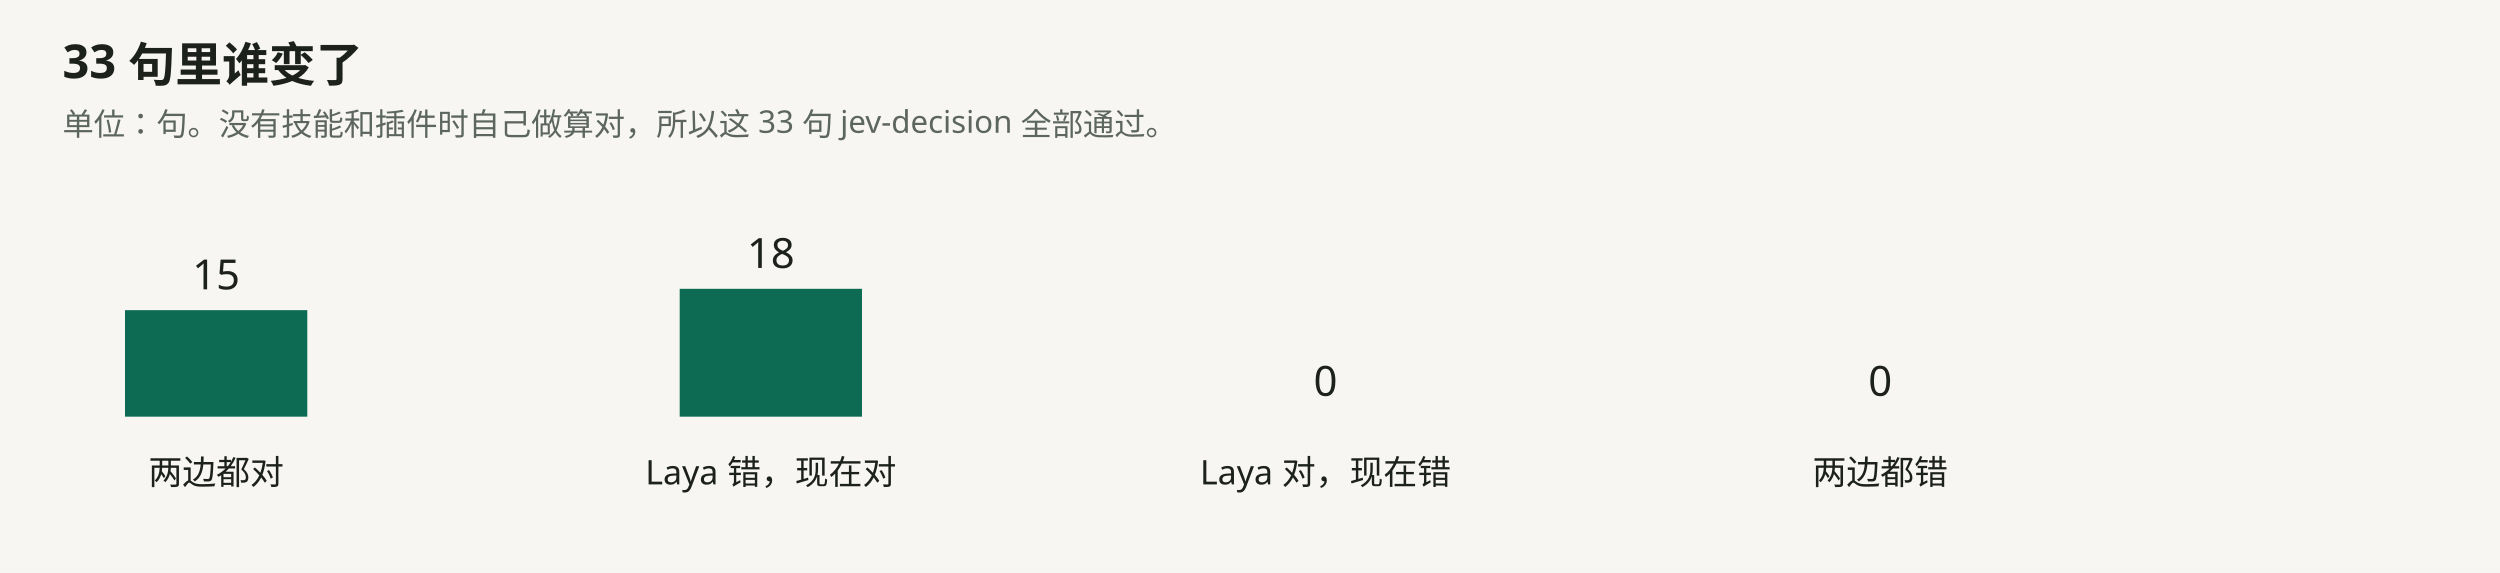
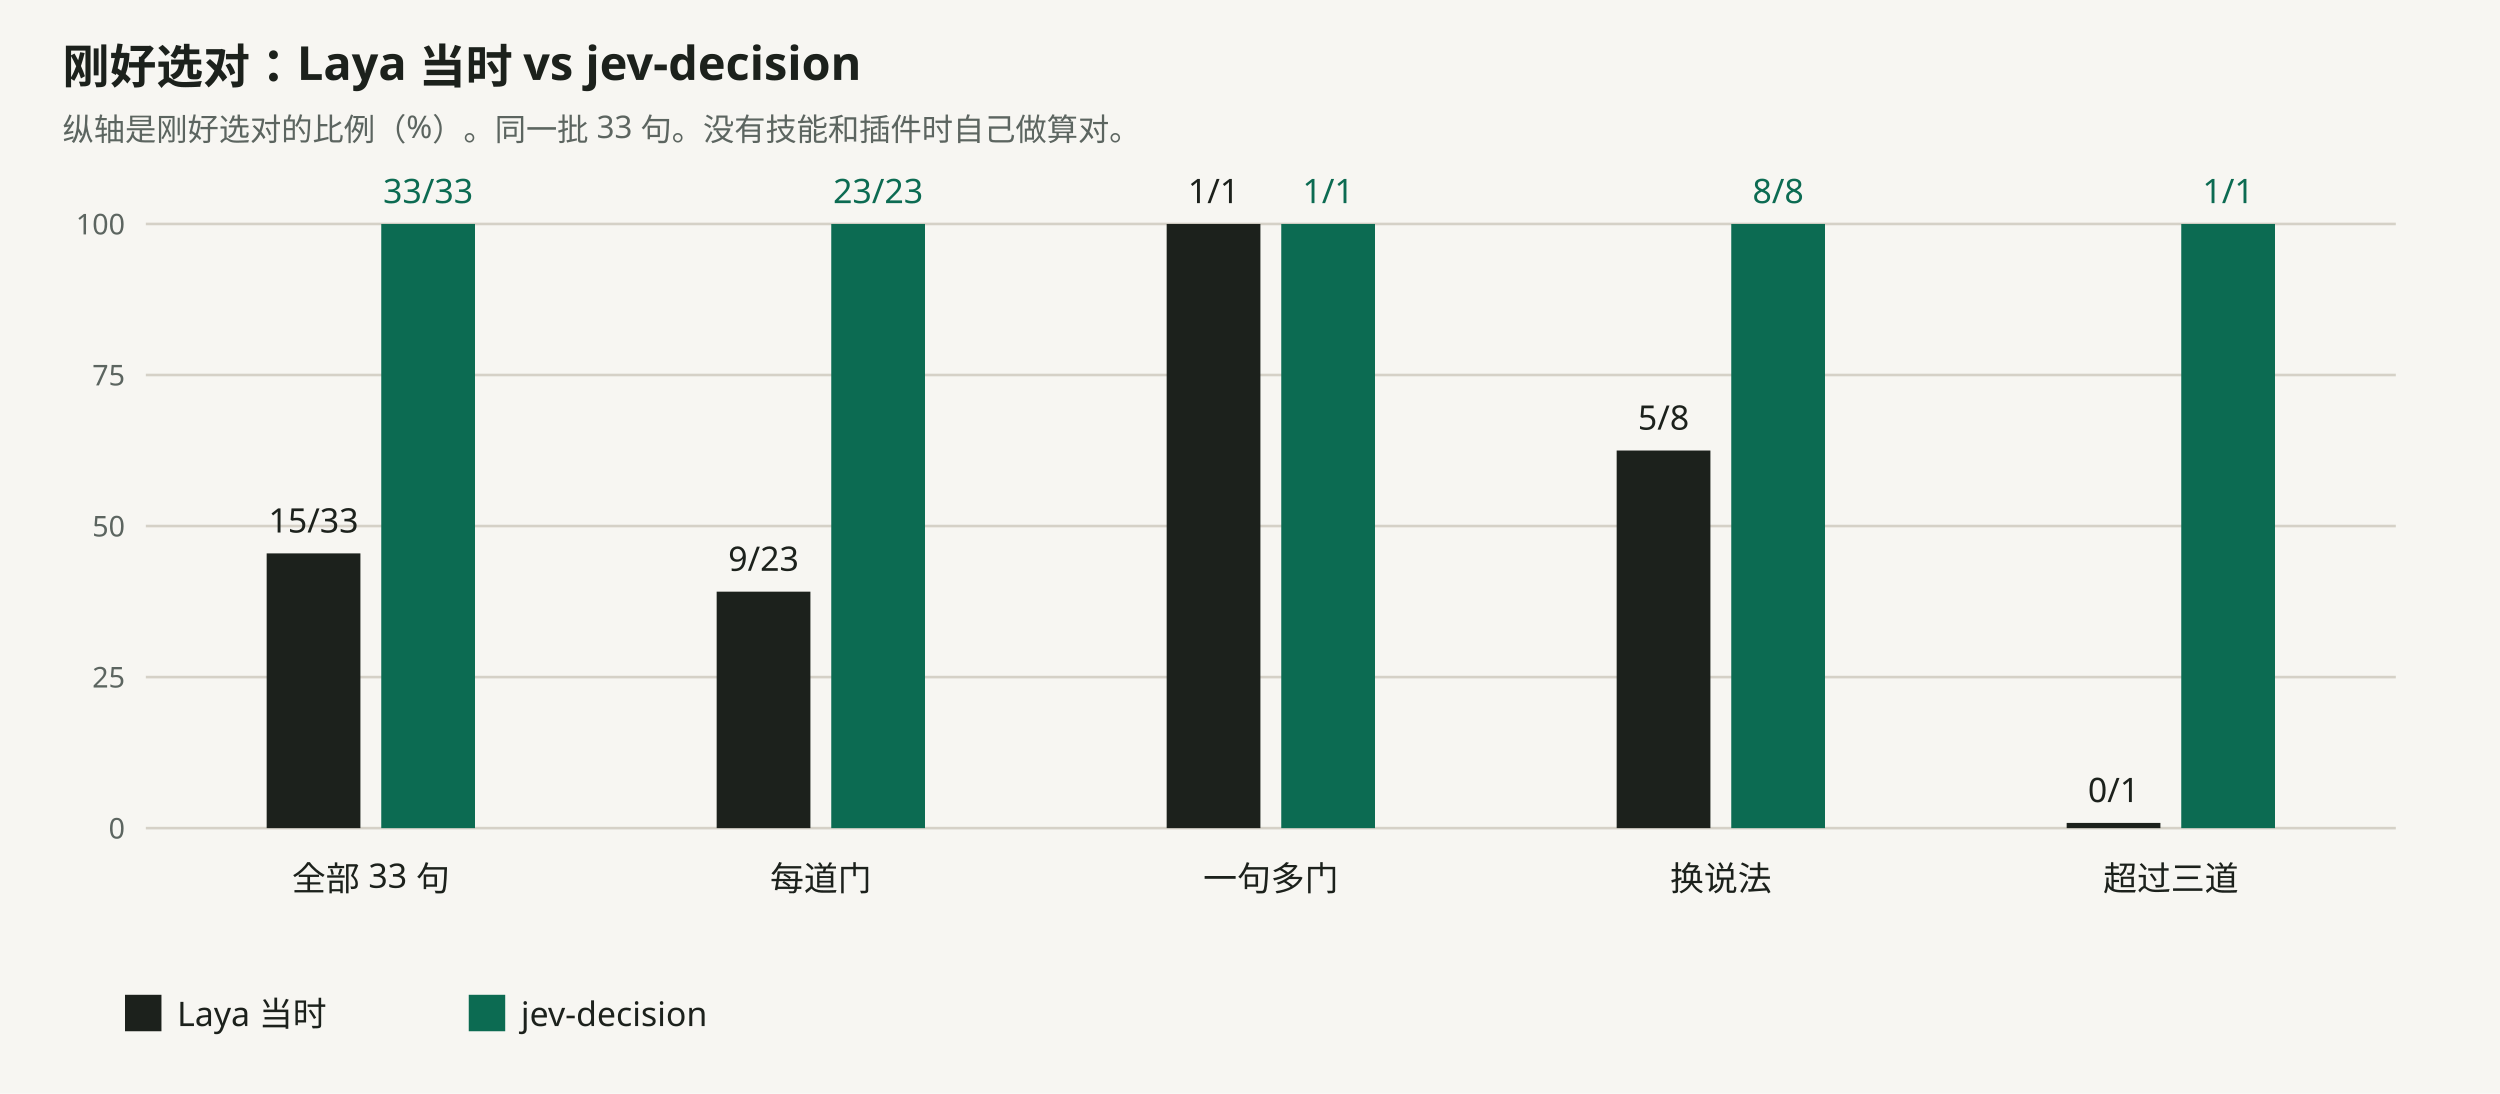
- <svg xmlns="http://www.w3.org/2000/svg" width="960" height="220" viewBox="0 0 960 220">
-   <rect width="960" height="220" fill="#f7f6f2" />
-   <text x="24" y="30" font-family="Noto Sans SC, Segoe UI, sans-serif" font-size="18" font-weight="700" fill="#1c211c">33 句里谁变了</text>
-   <text x="24" y="52" font-family="Noto Sans SC, Segoe UI, sans-serif" font-size="12" fill="#5c6560">单位：句。没有技能和插件时自己做算对，所以这 33 句 jev-decision 全部通过。</text>
-   <rect x="48.0" y="119.1" width="70" height="40.9" fill="#0c6b52" />
-   <text x="83.0" y="111.1" text-anchor="middle" font-size="16" font-family="Segoe UI, sans-serif" fill="#1c211c">15</text>
-   <text x="83.0" y="186" text-anchor="middle" font-size="13" font-family="Noto Sans SC, Segoe UI, sans-serif" fill="#1c211c">两边都对</text>
-   <rect x="261.0" y="110.9" width="70" height="49.1" fill="#0c6b52" />
-   <text x="296.0" y="102.9" text-anchor="middle" font-size="16" font-family="Segoe UI, sans-serif" fill="#1c211c">18</text>
-   <text x="296.0" y="186" text-anchor="middle" font-size="13" font-family="Noto Sans SC, Segoe UI, sans-serif" fill="#1c211c">Laya 错，现在对</text>
-   <rect x="474.0" y="160.0" width="70" height="0.0" fill="#8f3d32" />
-   <text x="509.0" y="152.0" text-anchor="middle" font-size="16" font-family="Segoe UI, sans-serif" fill="#1c211c">0</text>
-   <text x="509.0" y="186" text-anchor="middle" font-size="13" font-family="Noto Sans SC, Segoe UI, sans-serif" fill="#1c211c">Laya 对，现在错</text>
-   <rect x="687.0" y="160.0" width="70" height="0.0" fill="#1c211c" />
-   <text x="722.0" y="152.0" text-anchor="middle" font-size="16" font-family="Segoe UI, sans-serif" fill="#1c211c">0</text>
-   <text x="722.0" y="186" text-anchor="middle" font-size="13" font-family="Noto Sans SC, Segoe UI, sans-serif" fill="#1c211c">两边都错</text>
+ <svg xmlns="http://www.w3.org/2000/svg" width="960" height="420" viewBox="0 0 960 420">
+   <rect width="960" height="420" fill="#f7f6f2" />
+   <text x="24" y="32" font-family="Noto Sans SC, Segoe UI, sans-serif" font-size="18" font-weight="700" fill="#1c211c">刚好选对：Laya 当时 vs jev-decision</text>
+   <text x="24" y="54" font-family="Noto Sans SC, Segoe UI, sans-serif" font-size="12" fill="#5c6560">纵轴是刚好选对的比例（%）。同一批 33 句。没有技能和插件时自己做算对。</text>
+   <line x1="56" y1="318.0" x2="920" y2="318.0" stroke="#d5d1c7" />
+   <text x="48" y="322.0" text-anchor="end" font-size="11" font-family="Segoe UI, sans-serif" fill="#5c6560">0</text>
+   <line x1="56" y1="260.0" x2="920" y2="260.0" stroke="#d5d1c7" />
+   <text x="48" y="264.0" text-anchor="end" font-size="11" font-family="Segoe UI, sans-serif" fill="#5c6560">25</text>
+   <line x1="56" y1="202.0" x2="920" y2="202.0" stroke="#d5d1c7" />
+   <text x="48" y="206.0" text-anchor="end" font-size="11" font-family="Segoe UI, sans-serif" fill="#5c6560">50</text>
+   <line x1="56" y1="144.0" x2="920" y2="144.0" stroke="#d5d1c7" />
+   <text x="48" y="148.0" text-anchor="end" font-size="11" font-family="Segoe UI, sans-serif" fill="#5c6560">75</text>
+   <line x1="56" y1="86.0" x2="920" y2="86.0" stroke="#d5d1c7" />
+   <text x="48" y="90.0" text-anchor="end" font-size="11" font-family="Segoe UI, sans-serif" fill="#5c6560">100</text>
+   <rect x="102.4" y="212.5" width="36" height="105.5" fill="#1c211c" />
+   <text x="120.4" y="204.5" text-anchor="middle" font-size="13" font-family="Segoe UI, sans-serif" fill="#1c211c">15/33</text>
+   <rect x="146.4" y="86.0" width="36" height="232.0" fill="#0c6b52" />
+   <text x="164.4" y="78.0" text-anchor="middle" font-size="13" font-family="Segoe UI, sans-serif" fill="#0c6b52">33/33</text>
+   <text x="142.4" y="342" text-anchor="middle" font-size="13" font-family="Noto Sans SC, Segoe UI, sans-serif" fill="#1c211c">全部 33 句</text>
+   <rect x="275.2" y="227.2" width="36" height="90.8" fill="#1c211c" />
+   <text x="293.2" y="219.2" text-anchor="middle" font-size="13" font-family="Segoe UI, sans-serif" fill="#1c211c">9/23</text>
+   <rect x="319.2" y="86.0" width="36" height="232.0" fill="#0c6b52" />
+   <text x="337.2" y="78.0" text-anchor="middle" font-size="13" font-family="Segoe UI, sans-serif" fill="#0c6b52">23/23</text>
+   <text x="315.2" y="342" text-anchor="middle" font-size="13" font-family="Noto Sans SC, Segoe UI, sans-serif" fill="#1c211c">每道门</text>
+   <rect x="448.0" y="86.0" width="36" height="232.0" fill="#1c211c" />
+   <text x="466.0" y="78.0" text-anchor="middle" font-size="13" font-family="Segoe UI, sans-serif" fill="#1c211c">1/1</text>
+   <rect x="492.0" y="86.0" width="36" height="232.0" fill="#0c6b52" />
+   <text x="510.0" y="78.0" text-anchor="middle" font-size="13" font-family="Segoe UI, sans-serif" fill="#0c6b52">1/1</text>
+   <text x="488.0" y="342" text-anchor="middle" font-size="13" font-family="Noto Sans SC, Segoe UI, sans-serif" fill="#1c211c">一句多门</text>
+   <rect x="620.8" y="173.0" width="36" height="145.0" fill="#1c211c" />
+   <text x="638.8" y="165.0" text-anchor="middle" font-size="13" font-family="Segoe UI, sans-serif" fill="#1c211c">5/8</text>
+   <rect x="664.8" y="86.0" width="36" height="232.0" fill="#0c6b52" />
+   <text x="682.8" y="78.0" text-anchor="middle" font-size="13" font-family="Segoe UI, sans-serif" fill="#0c6b52">8/8</text>
+   <text x="660.8" y="342" text-anchor="middle" font-size="13" font-family="Noto Sans SC, Segoe UI, sans-serif" fill="#1c211c">换说法</text>
+   <rect x="793.6" y="316.0" width="36" height="2.0" fill="#1c211c" />
+   <text x="811.6" y="308.0" text-anchor="middle" font-size="13" font-family="Segoe UI, sans-serif" fill="#1c211c">0/1</text>
+   <rect x="837.6" y="86.0" width="36" height="232.0" fill="#0c6b52" />
+   <text x="855.6" y="78.0" text-anchor="middle" font-size="13" font-family="Segoe UI, sans-serif" fill="#0c6b52">1/1</text>
+   <text x="833.6" y="342" text-anchor="middle" font-size="13" font-family="Noto Sans SC, Segoe UI, sans-serif" fill="#1c211c">超过三道</text>
+   <rect x="48" y="382" width="14" height="14" fill="#1c211c" />
+   <text x="68" y="394" font-size="13" font-family="Noto Sans SC, Segoe UI, sans-serif" fill="#1c211c">Laya 当时</text>
+   <rect x="180" y="382" width="14" height="14" fill="#0c6b52" />
+   <text x="200" y="394" font-size="13" font-family="Noto Sans SC, Segoe UI, sans-serif" fill="#1c211c">jev-decision</text>
</svg>
